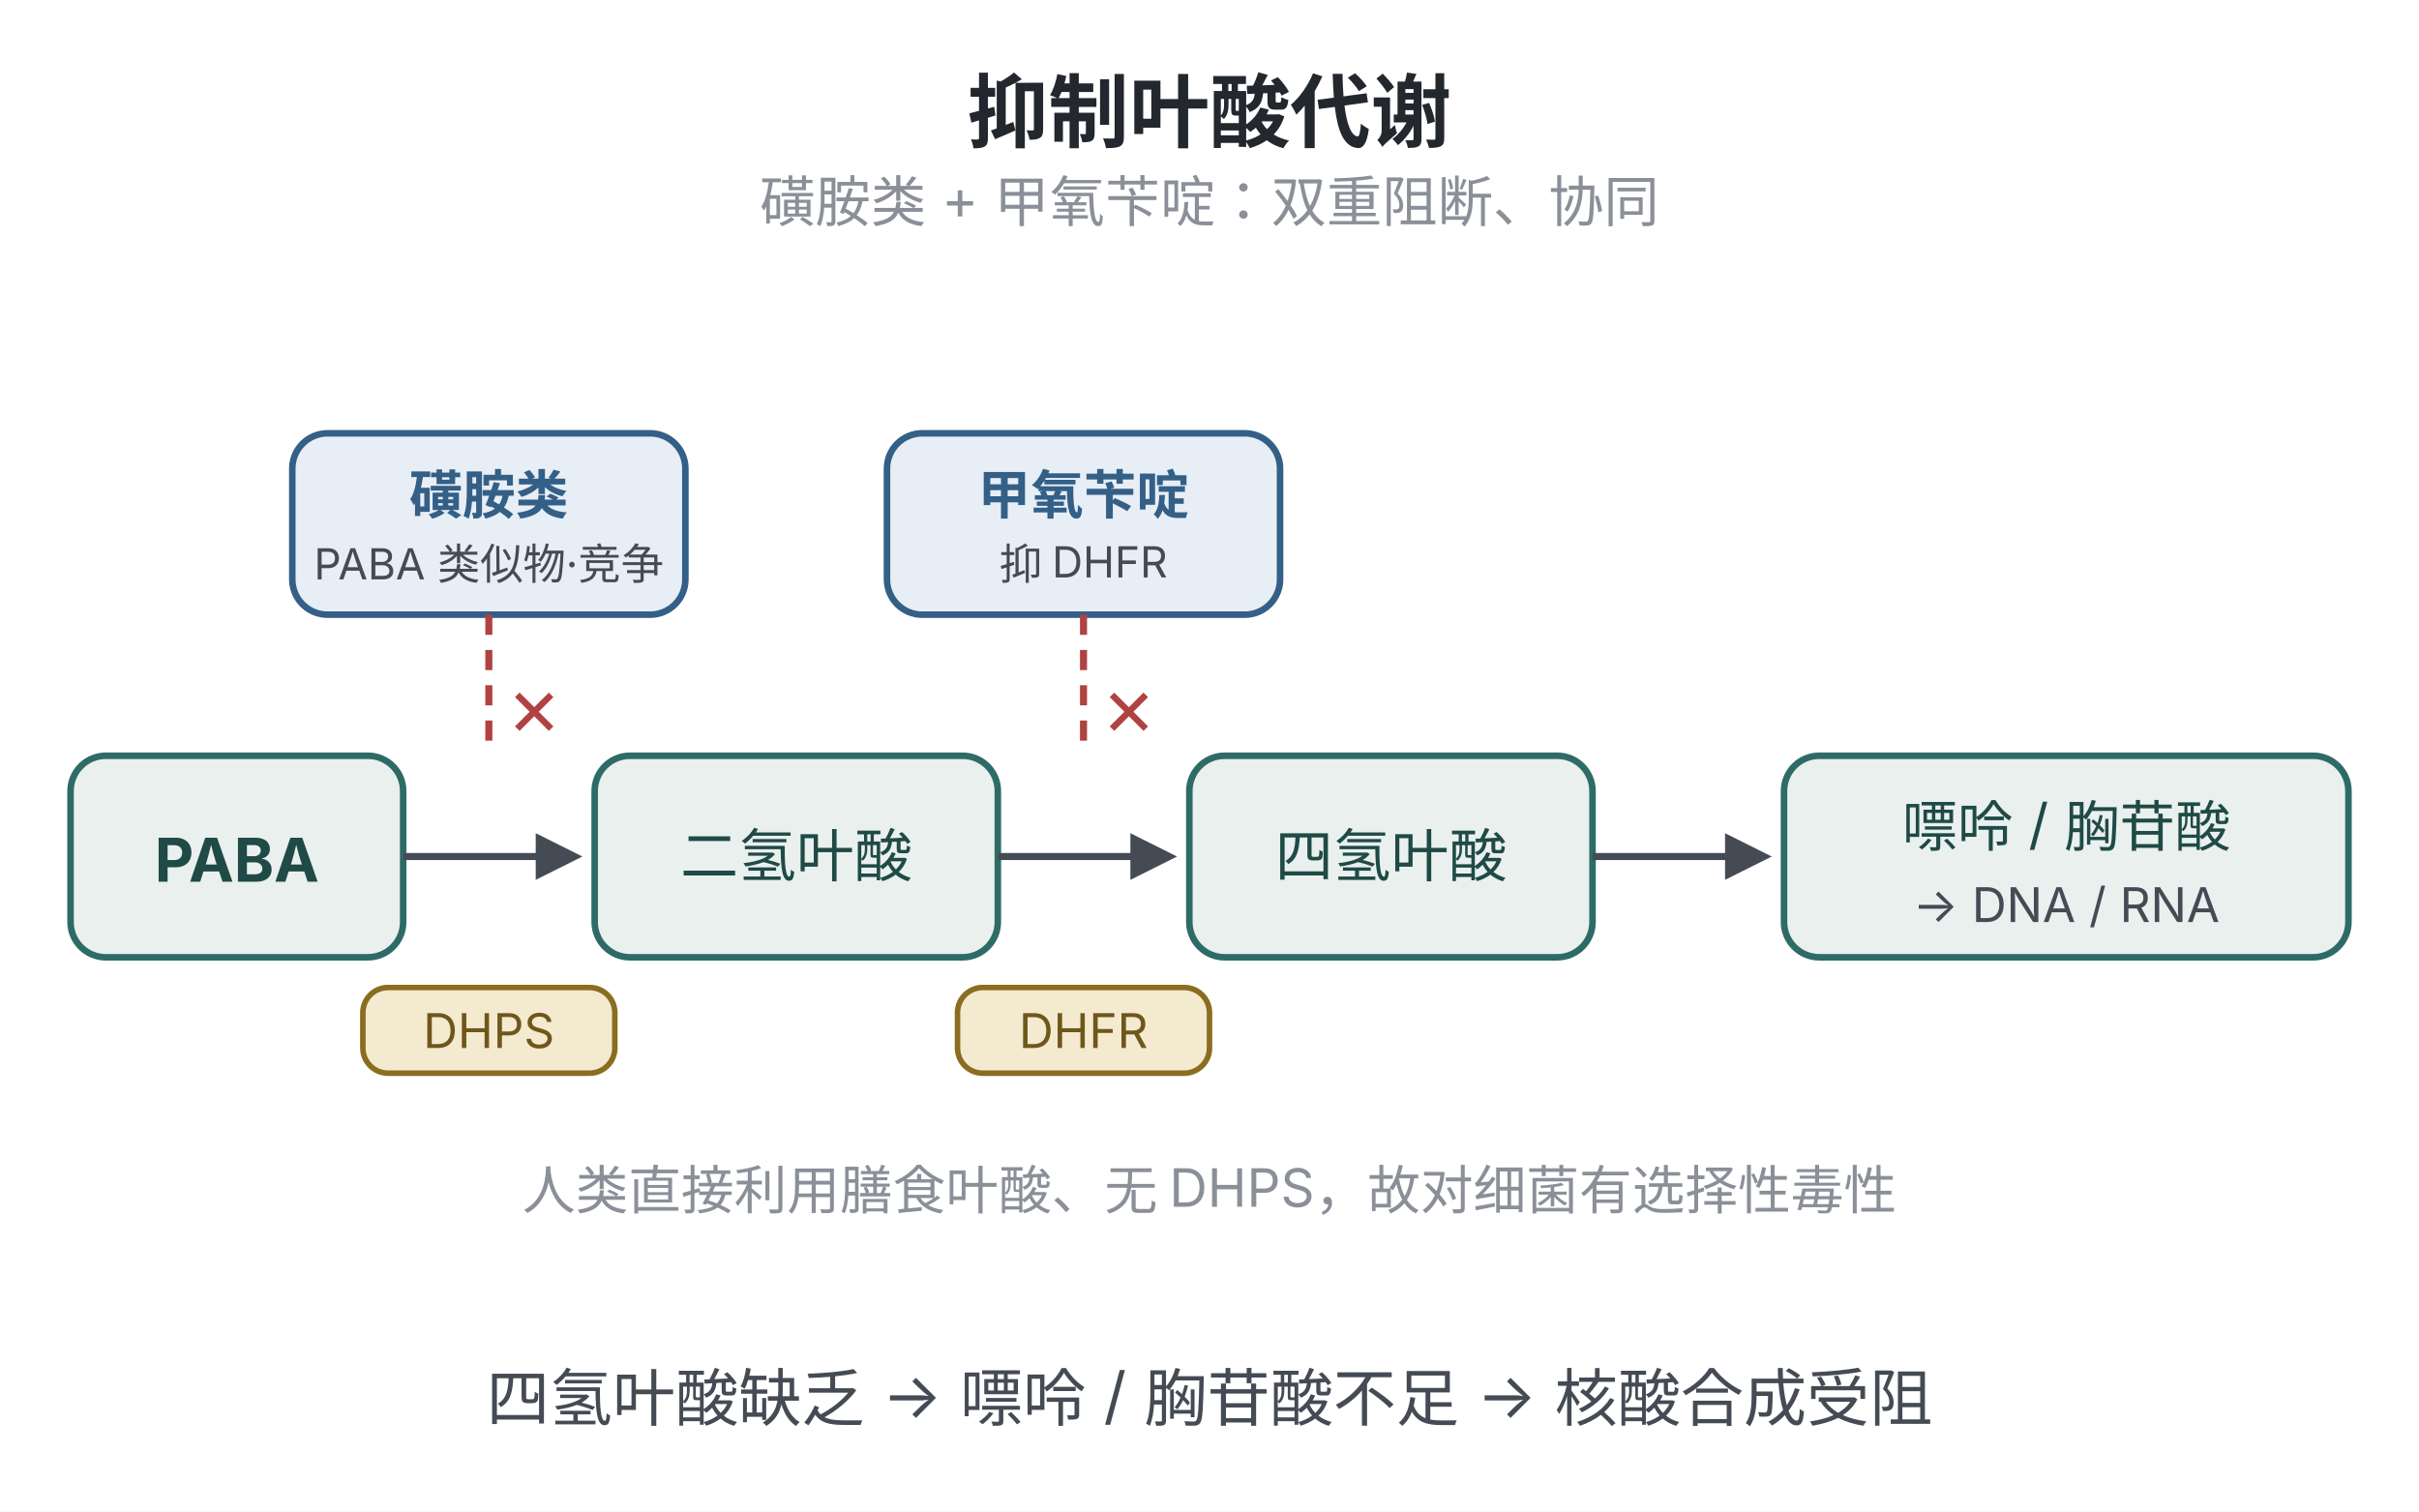
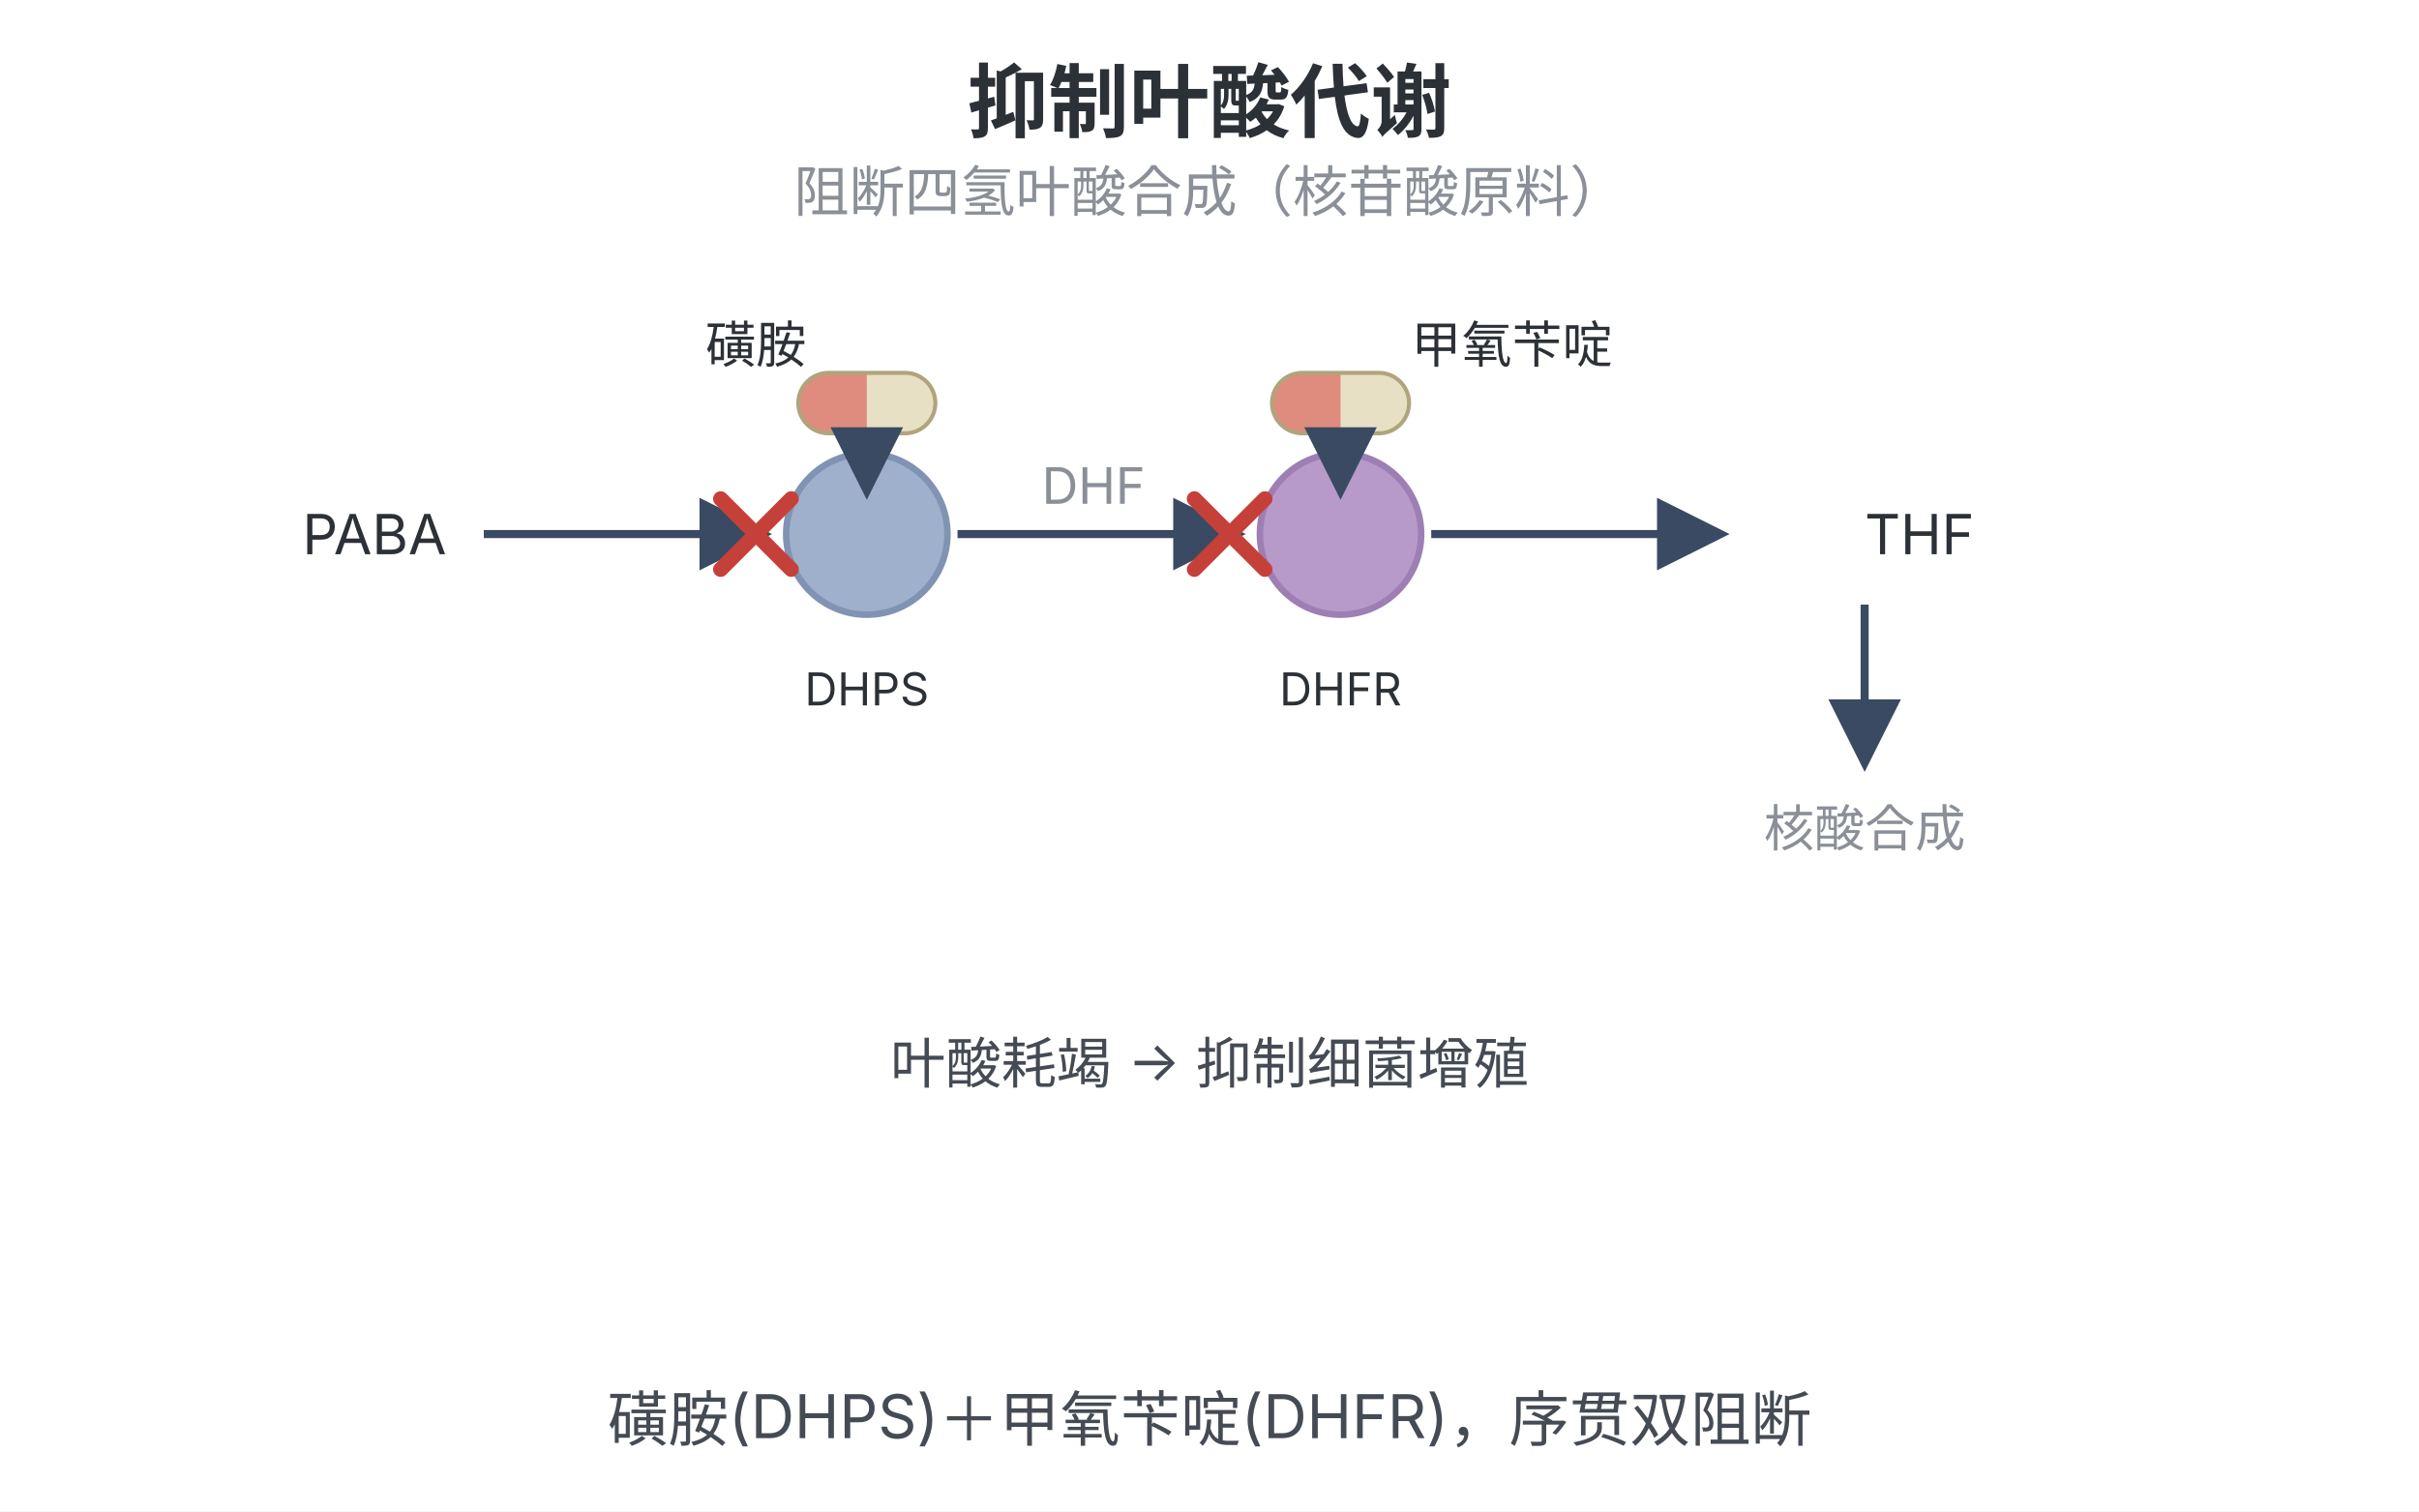
<svg xmlns="http://www.w3.org/2000/svg" viewBox="0 0 480 300" font-family="-apple-system,'PingFang SC','Microsoft YaHei',sans-serif">
+   <defs>
+     <clipPath id="cap">
+       <rect x="-17" y="-7.5" width="34" height="15" rx="7.5" />
+     </clipPath>
+     <marker id="arr" markerWidth="9" markerHeight="9" refX="7" refY="4.5" orient="auto">
+       <path d="M0,0 L9,4.5 L0,9 z" fill="#3a4a63" />
+     </marker>
+     <marker id="arrG" markerWidth="9" markerHeight="9" refX="7" refY="4.5" orient="auto">
+       <path d="M0,0 L9,4.5 L0,9 z" fill="#3f7a52" />
+     </marker>
+   </defs>
  <rect width="480" height="300" fill="#ffffff" />
-   <text x="240" y="28" text-anchor="middle" font-size="16" font-weight="700" fill="#23272e">抑制叶酸代谢</text>
-   <text x="240" y="44" text-anchor="middle" font-size="11" fill="#8a8f98">磺胺类 + 甲氧苄啶：双重阻断、协同</text>
-   <g fill="#e9f0ee" stroke="#2e6b66" stroke-width="1.3">
-     <rect x="14" y="150" width="66" height="40" rx="7" />
-     <rect x="118" y="150" width="80" height="40" rx="7" />
-     <rect x="236" y="150" width="80" height="40" rx="7" />
-     <rect x="354" y="150" width="112" height="40" rx="7" />
+   <text x="240" y="26" font-size="16" fill="#2c3138" text-anchor="middle" font-weight="700">抑制叶酸代谢</text>
+   <text x="240" y="42" font-size="11" fill="#8a8f98" text-anchor="middle">阻断四氢叶酸合成（核苷酸原料）</text>
+   <text x="60" y="110" font-size="11" fill="#2c3138" text-anchor="start">PABA</text>
+   <line x1="96" y1="106" x2="150" y2="106" stroke="#3a4a63" stroke-width="1.6" marker-end="url(#arr)" />
+   <circle cx="172" cy="106" r="16" fill="#9fb0cc" stroke="#8093b3" stroke-width="1.3" />
+   <text x="172" y="140" font-size="9" fill="#2c3138" text-anchor="middle">DHPS</text>
+   <g transform="translate(172,80) rotate(0) scale(0.8)">
+     <rect x="-17" y="-7.5" width="34" height="15" rx="7.5" fill="#e7e0c5" />
+     <rect x="-17" y="-7.5" width="17" height="15" fill="#df8c7e" clip-path="url(#cap)" />
+     <rect x="-17" y="-7.5" width="34" height="15" rx="7.5" fill="none" stroke="#b0a47c" stroke-width="1" />
  </g>
-   <text x="47" y="175" text-anchor="middle" font-size="12" font-weight="700" fill="#1f4a46">PABA</text>
-   <text x="158" y="174" text-anchor="middle" font-size="11.5" fill="#1f4a46">二氢叶酸</text>
-   <text x="276" y="174" text-anchor="middle" font-size="11.5" fill="#1f4a46">四氢叶酸</text>
-   <text x="410" y="168" text-anchor="middle" font-size="11" fill="#1f4a46">嘌呤 / 胸苷酸</text>
-   <text x="410" y="183" text-anchor="middle" font-size="9.5" fill="#454b54">→ DNA / RNA</text>
-   <g stroke="#454b54" stroke-width="1.4" fill="#454b54">
-     <line x1="80" y1="170" x2="113" y2="170" />
-     <polygon points="114,170 107,166.5 107,173.5" />
-     <line x1="198" y1="170" x2="231" y2="170" />
-     <polygon points="232,170 225,166.5 225,173.5" />
-     <line x1="316" y1="170" x2="349" y2="170" />
-     <polygon points="350,170 343,166.5 343,173.5" />
+   <line x1="172" y1="90" x2="172" y2="96" stroke="#3a4a63" stroke-width="1.6" marker-end="url(#arr)" />
+   <g stroke="#c6403a" stroke-width="3" stroke-linecap="round">
+     <line x1="143" y1="99" x2="157" y2="113" />
+     <line x1="143" y1="113" x2="157" y2="99" />
  </g>
-   <g>
-     <rect x="72" y="196" width="50" height="17" rx="5" fill="#f3ead0" stroke="#8a6d1f" stroke-width="1.1" />
-     <text x="97" y="208" text-anchor="middle" font-size="9.5" fill="#6e571a">DHPS</text>
-     <rect x="190" y="196" width="50" height="17" rx="5" fill="#f3ead0" stroke="#8a6d1f" stroke-width="1.1" />
-     <text x="215" y="208" text-anchor="middle" font-size="9.5" fill="#6e571a">DHFR</text>
+   <text x="150" y="72" font-size="10" fill="#2c3138" text-anchor="middle">磺胺</text>
+   <line x1="190" y1="106" x2="244" y2="106" stroke="#3a4a63" stroke-width="1.6" marker-end="url(#arr)" />
+   <text x="217" y="100" font-size="10" fill="#8a8f98" text-anchor="middle">DHF</text>
+   <circle cx="266" cy="106" r="16" fill="#b79ac9" stroke="#9d7fb4" stroke-width="1.3" />
+   <text x="266" y="140" font-size="9" fill="#2c3138" text-anchor="middle">DHFR</text>
+   <g transform="translate(266,80) rotate(0) scale(0.8)">
+     <rect x="-17" y="-7.5" width="34" height="15" rx="7.5" fill="#e7e0c5" />
+     <rect x="-17" y="-7.5" width="17" height="15" fill="#df8c7e" clip-path="url(#cap)" />
+     <rect x="-17" y="-7.5" width="34" height="15" rx="7.5" fill="none" stroke="#b0a47c" stroke-width="1" />
  </g>
-   <rect x="58" y="86" width="78" height="36" rx="7" fill="#e7eef6" stroke="#345f86" stroke-width="1.3" />
-   <text x="97" y="102" text-anchor="middle" font-size="10.5" font-weight="700" fill="#345f86">磺胺类</text>
-   <text x="97" y="115" text-anchor="middle" font-size="8.5" fill="#454b54">PABA 类似物·竞争</text>
-   <line x1="97" y1="122" x2="97" y2="148" stroke="#b04242" stroke-width="1.4" stroke-dasharray="4 3" />
-   <text x="106" y="146" text-anchor="middle" font-size="13" fill="#b04242" font-weight="700">✕</text>
-   <rect x="176" y="86" width="78" height="36" rx="7" fill="#e7eef6" stroke="#345f86" stroke-width="1.3" />
-   <text x="215" y="102" text-anchor="middle" font-size="10.5" font-weight="700" fill="#345f86">甲氧苄啶</text>
-   <text x="215" y="115" text-anchor="middle" font-size="8.5" fill="#454b54">抑 DHFR</text>
-   <line x1="215" y1="122" x2="215" y2="148" stroke="#b04242" stroke-width="1.4" stroke-dasharray="4 3" />
-   <text x="224" y="146" text-anchor="middle" font-size="13" fill="#b04242" font-weight="700">✕</text>
-   <text x="240" y="240" text-anchor="middle" font-size="10.5" fill="#8a8f98">人类直接利用膳食叶酸、无 DHPS，故对细菌有选择性毒性</text>
-   <text x="240" y="282" text-anchor="middle" font-size="12.5" fill="#454b54">四氢叶酸缺乏 → 嘌呤 / 胸苷酸不足 → 核酸合成受阻</text>
+   <line x1="266" y1="90" x2="266" y2="96" stroke="#3a4a63" stroke-width="1.6" marker-end="url(#arr)" />
+   <g stroke="#c6403a" stroke-width="3" stroke-linecap="round">
+     <line x1="237" y1="99" x2="251" y2="113" />
+     <line x1="237" y1="113" x2="251" y2="99" />
+   </g>
+   <text x="300" y="72" font-size="10" fill="#2c3138" text-anchor="middle">甲氧苄啶</text>
+   <line x1="284" y1="106" x2="340" y2="106" stroke="#3a4a63" stroke-width="1.6" marker-end="url(#arr)" />
+   <text x="370" y="110" font-size="11" fill="#2c3138" text-anchor="start">THF</text>
+   <line x1="370" y1="120" x2="370" y2="150" stroke="#3a4a63" stroke-width="1.6" marker-end="url(#arr)" />
+   <text x="370" y="168" font-size="10" fill="#8a8f98" text-anchor="middle">核酸合成</text>
+   <text x="240" y="215" font-size="11" fill="#454b54" text-anchor="middle">叶酸耗竭 → 抑制细菌增殖</text>
+   <text x="240" y="286" font-size="12" fill="#454b54" text-anchor="middle">磺胺(DHPS)＋甲氧苄啶(DHFR)，序贯双阻断</text>
</svg>
